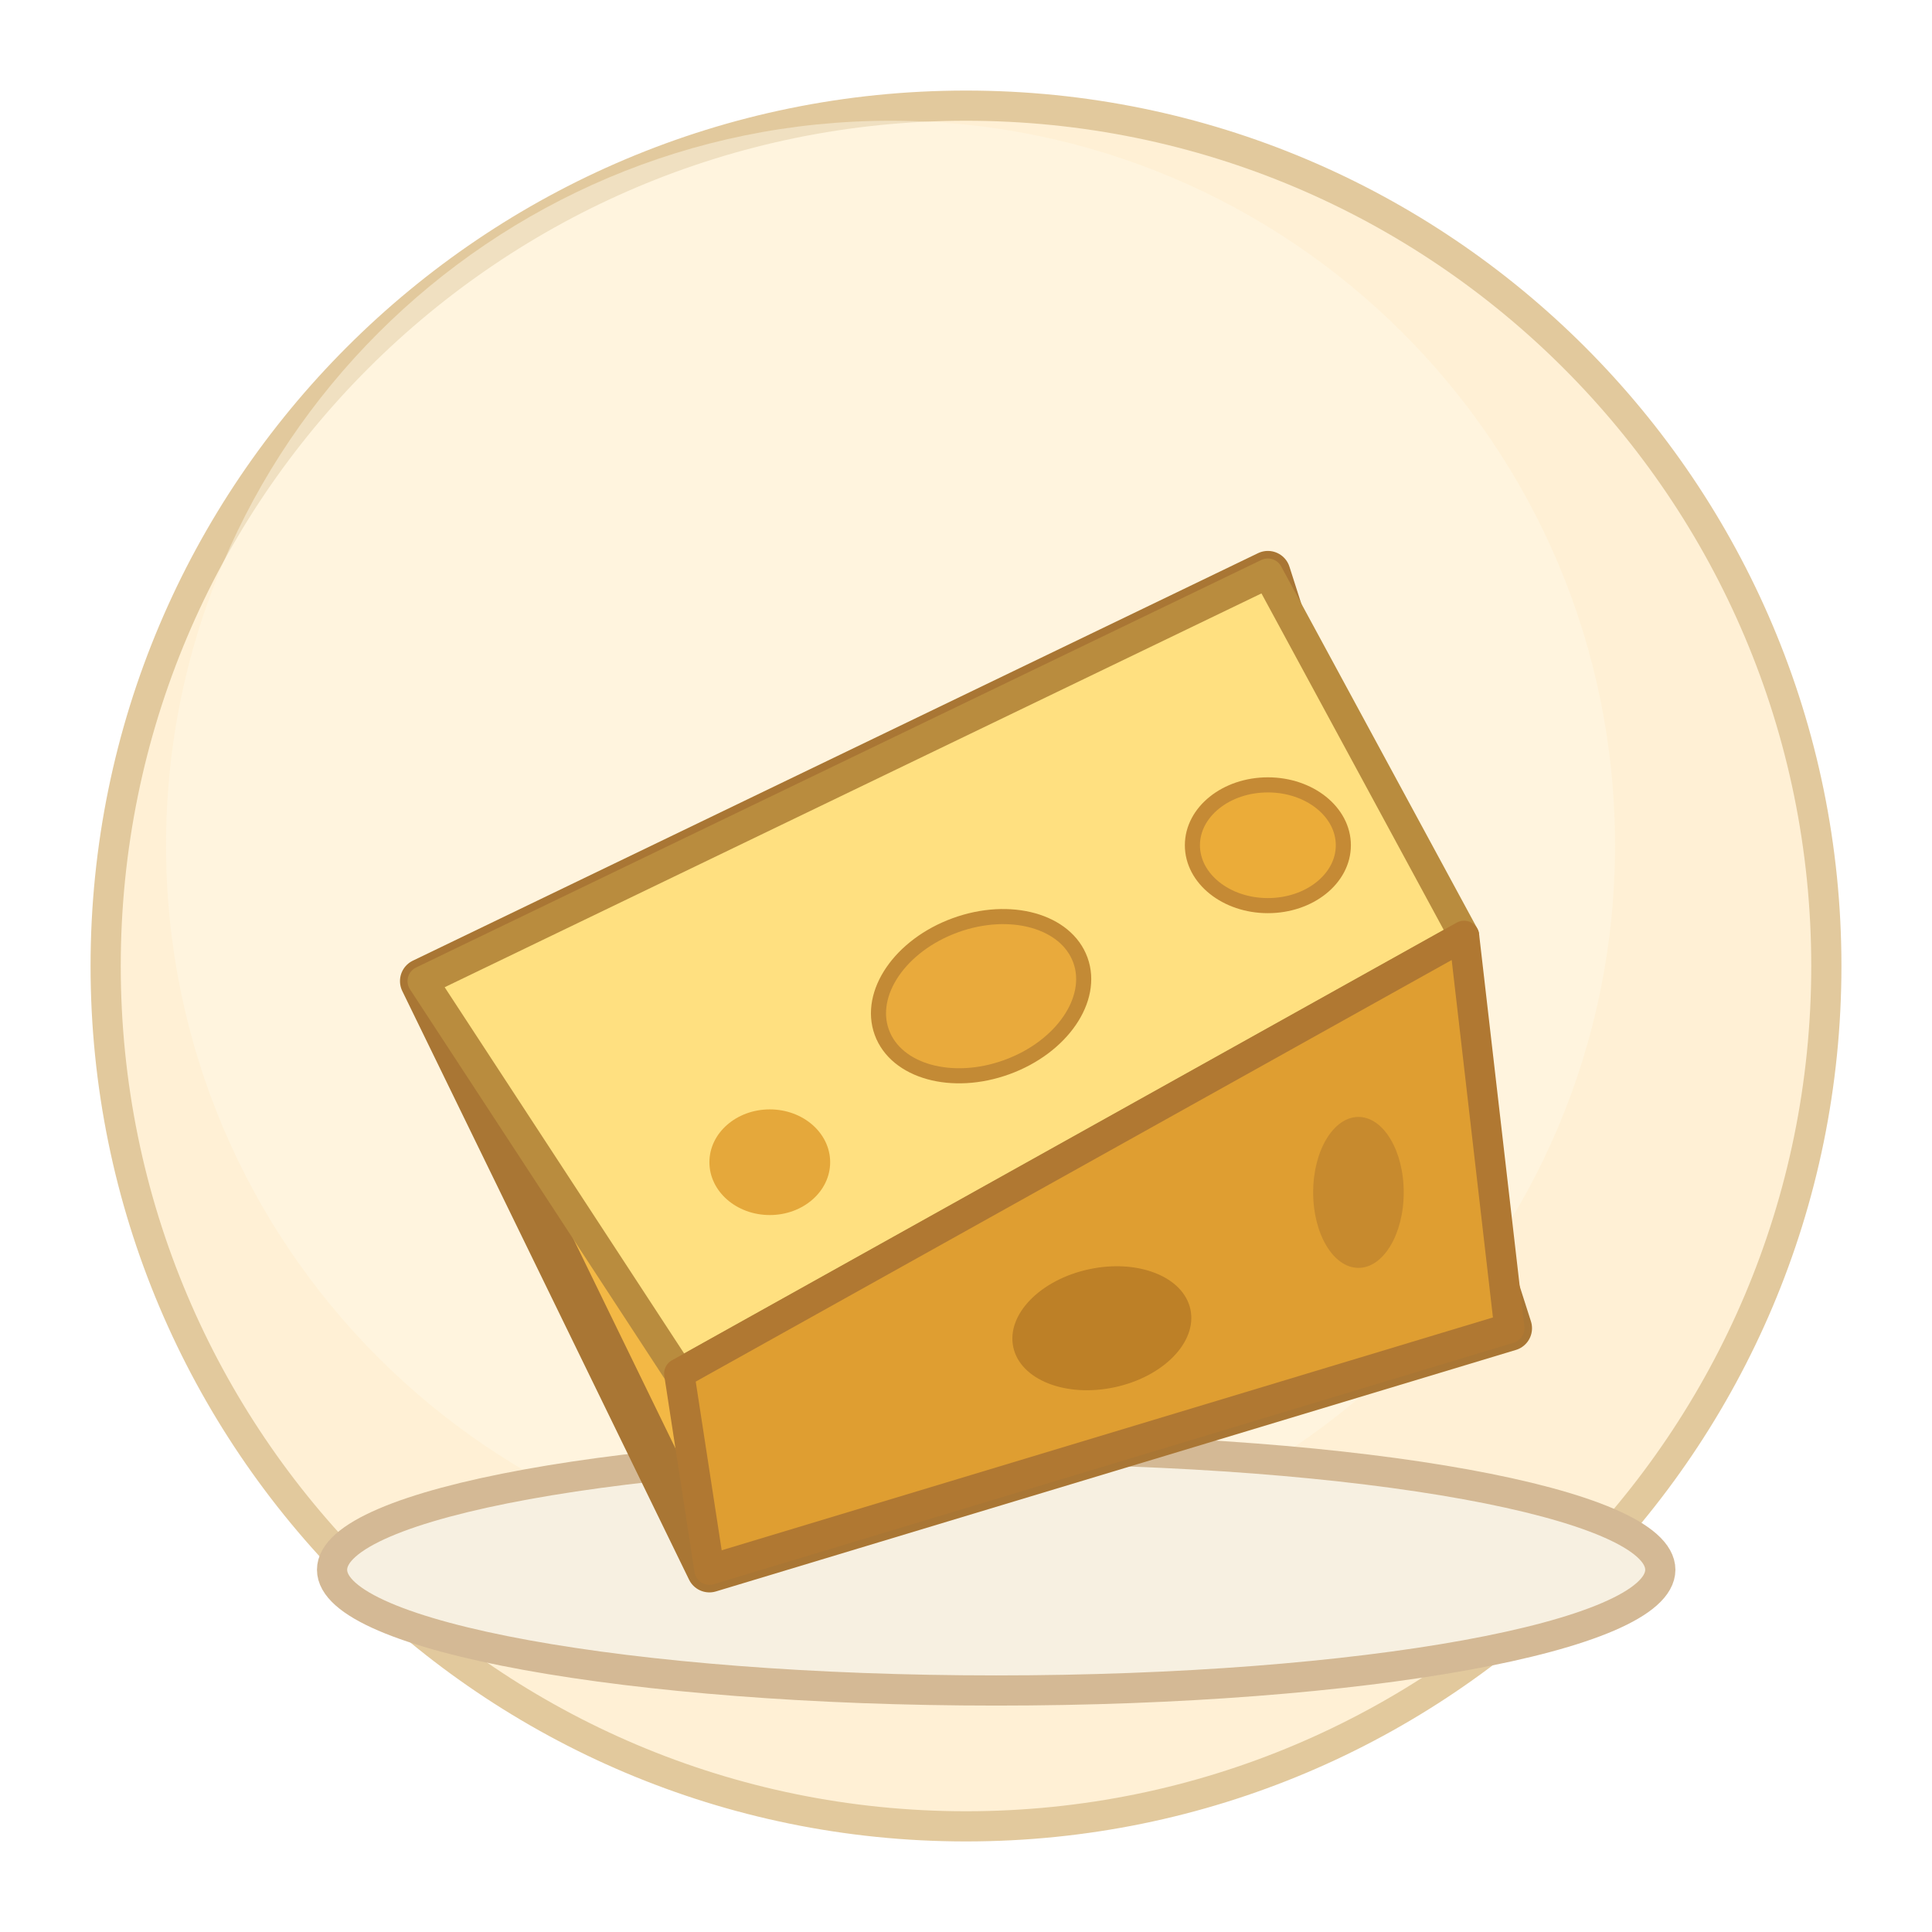
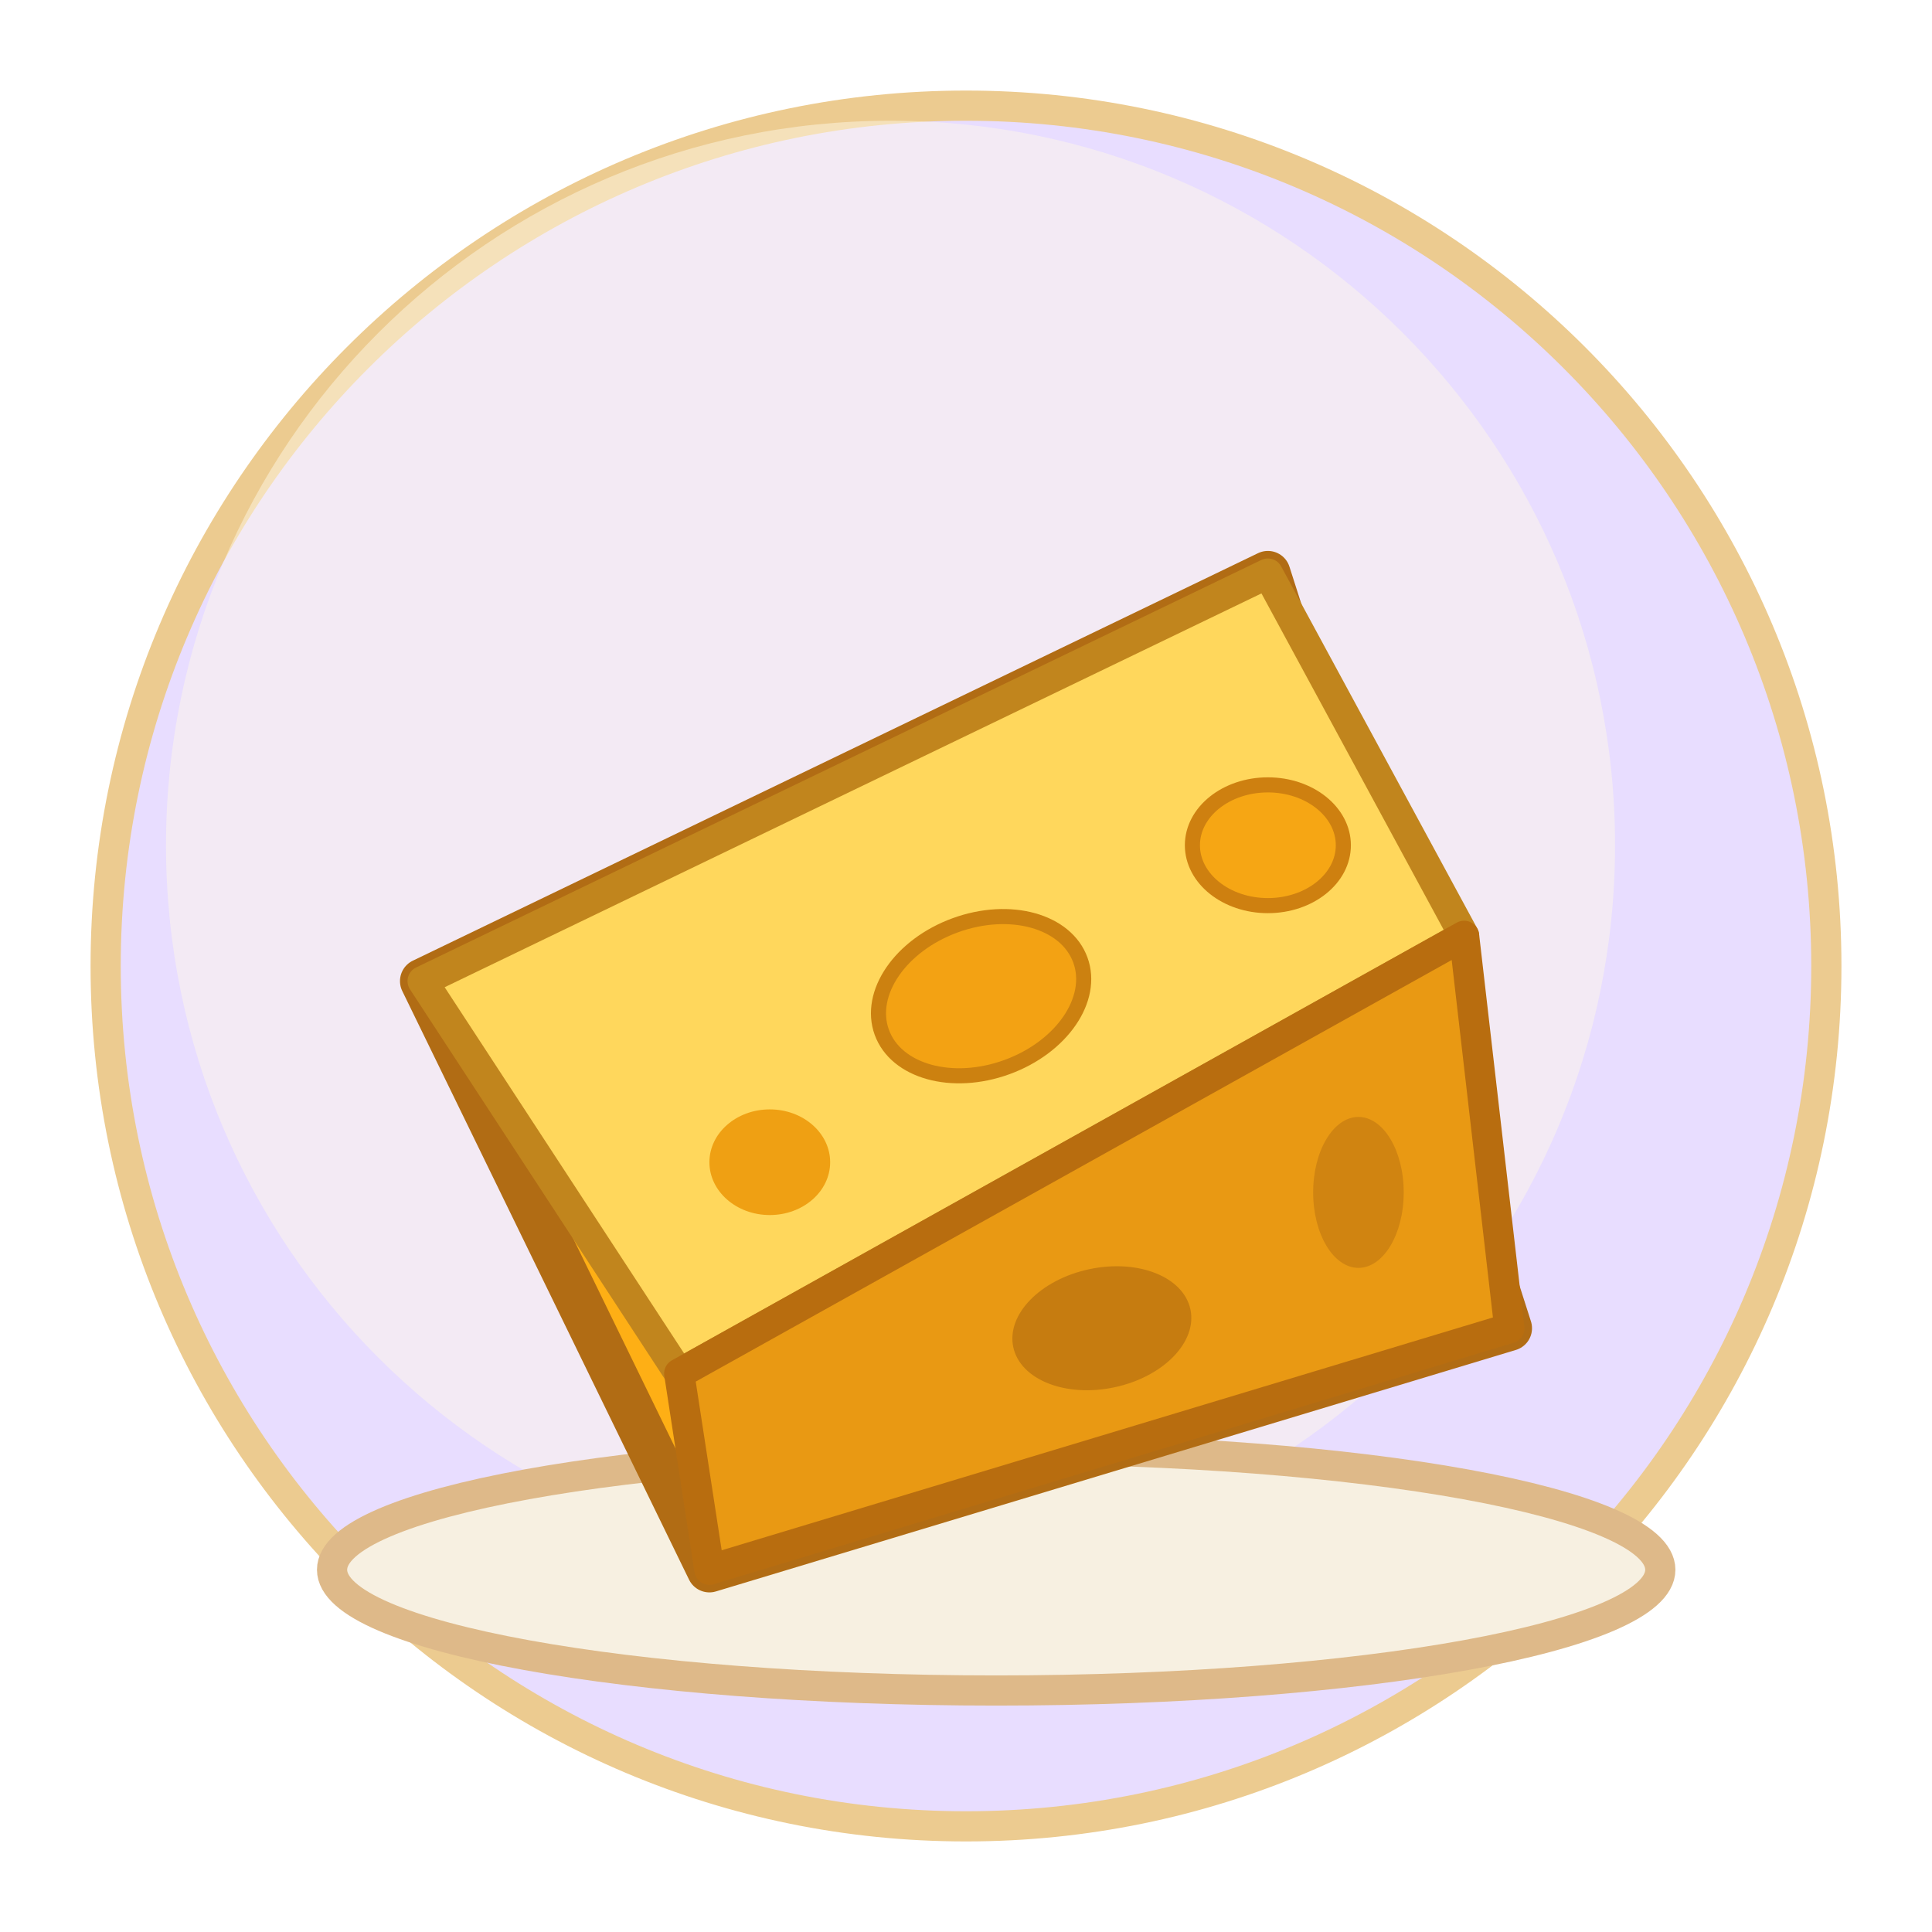
<svg xmlns="http://www.w3.org/2000/svg" width="128" height="128" viewBox="0 0 128 128">
  <g stroke-linecap="round" stroke-linejoin="round">
-     <circle cx="64" cy="64" r="57" fill="#fff0d5" stroke="#e2c99d" stroke-width="2" />
+     <circle cx="64" cy="64" r="57" fill="#e8ddff" stroke="#eccb90" stroke-width="2" />
    <circle cx="59" cy="56" r="48" fill="#fff9e7" opacity=".48" />
-     <ellipse cx="64" cy="105" rx="35" ry="7" fill="#99734d" opacity=".13" />
-     <ellipse cx="66" cy="104" rx="44" ry="8" fill="#f7f0e1" stroke="#d4b995" stroke-width="2" transform="rotate(0 66 104)" />
-     <path d="M28 65 L84 38 L100 88 L47 104 Z" fill="#f3b845" stroke="#a97634" stroke-width="3" />
-     <path d="M28 65 L84 38 L97 62 L45 91 Z" fill="#ffe080" stroke="#b98c3e" stroke-width="2" />
-     <path d="M45 91 L97 62 L100 88 L47 104 Z" fill="#df9e31" stroke="#b07832" stroke-width="2" />
-     <ellipse cx="65" cy="66" rx="7" ry="5" fill="#e9aa3c" stroke="#c38a35" stroke-width="1" transform="rotate(-20 65 66)" />
-     <ellipse cx="84" cy="56" rx="5" ry="4" fill="#ebac39" stroke="#c58a35" stroke-width="1" transform="rotate(0 84 56)" />
-     <ellipse cx="51" cy="77" rx="4" ry="3.5" fill="#e5a83b" stroke="none" stroke-width="0" transform="rotate(0 51 77)" />
-     <ellipse cx="73" cy="88" rx="6" ry="4" fill="#bd8027" stroke="none" stroke-width="0" transform="rotate(-12 73 88)" />
-     <ellipse cx="90" cy="79" rx="3" ry="5" fill="#c78a2e" stroke="none" stroke-width="0" transform="rotate(0 90 79)" />
+     <ellipse cx="64" cy="105" rx="35" ry="7" fill="#a06d3a" opacity=".13" />
+     <ellipse cx="66" cy="104" rx="44" ry="8" fill="#f7f0e1" stroke="#deb989" stroke-width="2" transform="rotate(0 66 104)" />
+     <path d="M28 65 L84 38 L100 88 L47 104 Z" fill="#feaf15" stroke="#b16c14" stroke-width="3" />
+     <path d="M28 65 L84 38 L97 62 L45 91 Z" fill="#ffd75c" stroke="#c1851d" stroke-width="2" />
+     <path d="M45 91 L97 62 L100 88 L47 104 Z" fill="#e99913" stroke="#b86d0f" stroke-width="2" />
+     <ellipse cx="65" cy="66" rx="7" ry="5" fill="#f3a213" stroke="#cc8110" stroke-width="1" transform="rotate(-20 65 66)" />
+     <ellipse cx="84" cy="56" rx="5" ry="4" fill="#f6a614" stroke="#ce8010" stroke-width="1" transform="rotate(0 84 56)" />
+     <ellipse cx="51" cy="77" rx="4" ry="3.5" fill="#efa013" stroke="none" stroke-width="0" transform="rotate(0 51 77)" />
+     <ellipse cx="73" cy="88" rx="6" ry="4" fill="#c67c10" stroke="none" stroke-width="0" transform="rotate(-12 73 88)" />
+     <ellipse cx="90" cy="79" rx="3" ry="5" fill="#d08411" stroke="none" stroke-width="0" transform="rotate(0 90 79)" />
  </g>
</svg>
